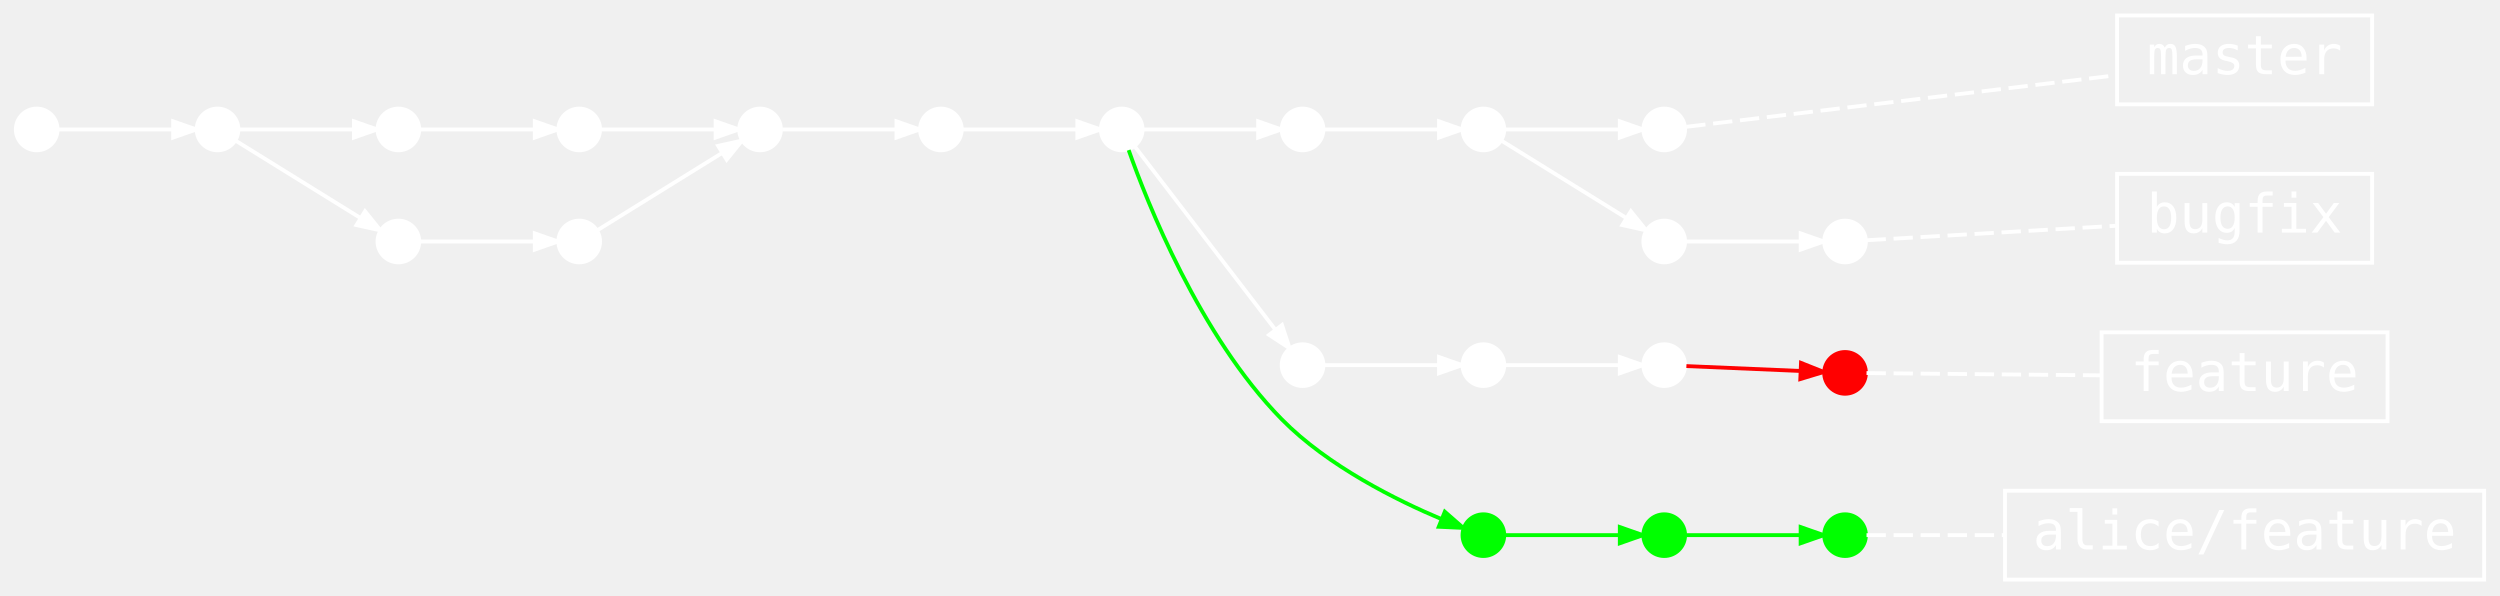
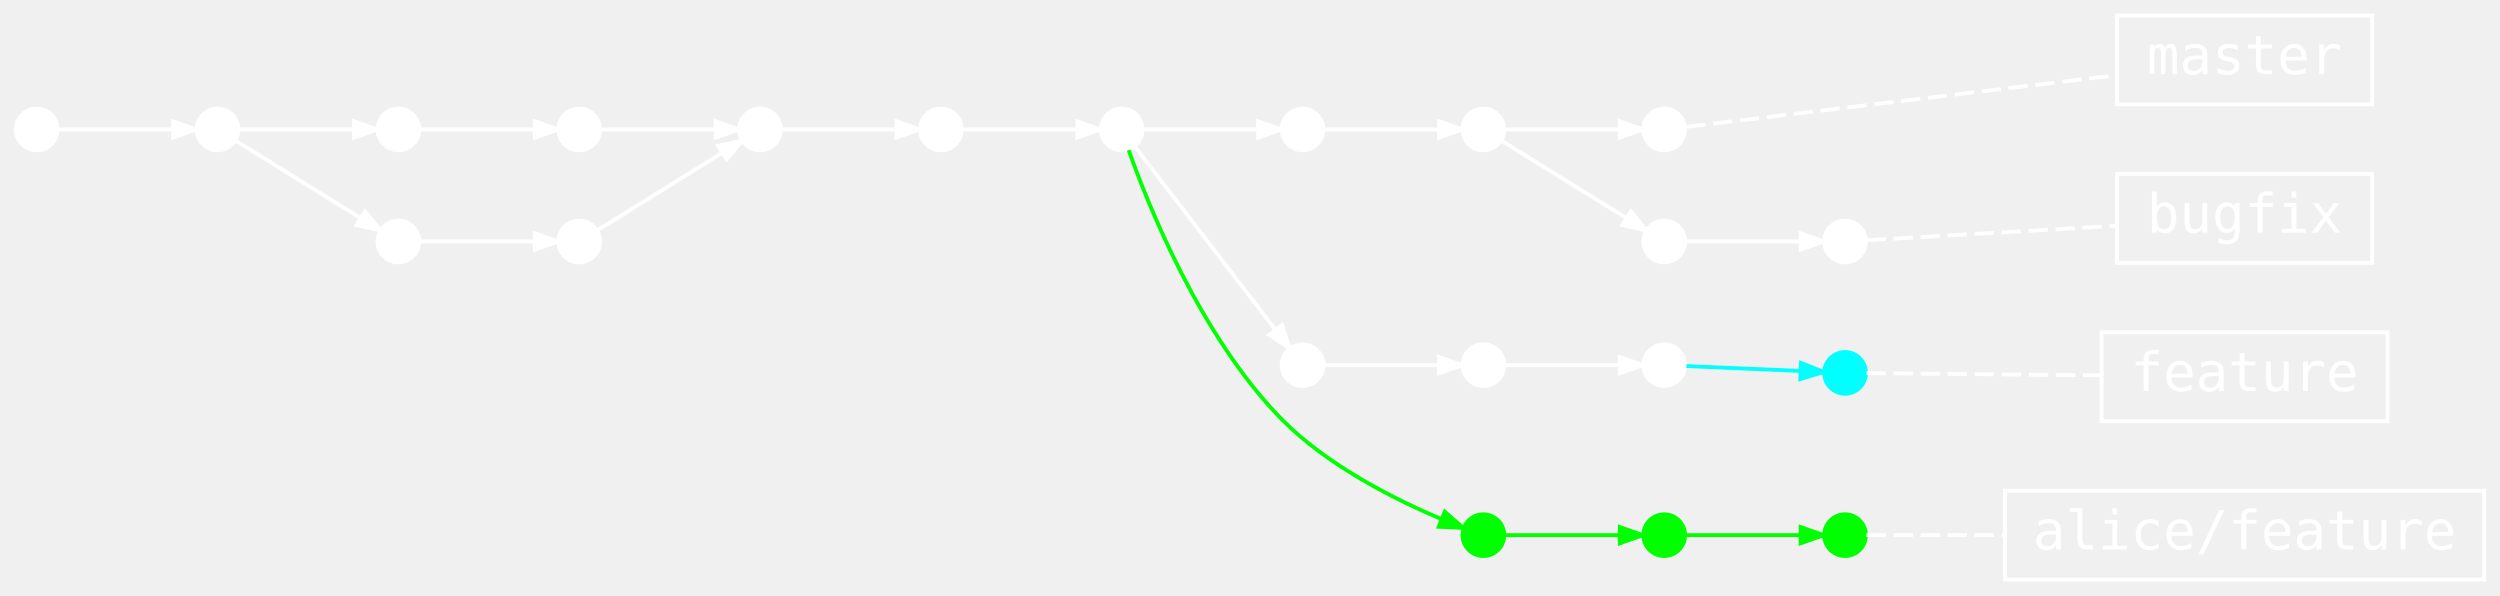
<svg xmlns="http://www.w3.org/2000/svg" width="647pt" height="154pt" viewBox="0.00 0.00 646.80 154.00">
  <g id="graph0" class="graph" transform="scale(1 1) rotate(0) translate(4 150)">
    <g id="node1" class="node">
      <ellipse fill="#ffffff" stroke="#ffffff" cx="5.4" cy="-116.5" rx="5.4" ry="5.4" />
    </g>
    <g id="node2" class="node">
      <ellipse fill="#ffffff" stroke="#ffffff" cx="52.2" cy="-116.5" rx="5.4" ry="5.4" />
    </g>
    <g id="edge1" class="edge">
      <path fill="none" stroke="#ffffff" d="M11.139,-116.5C18.445,-116.5 31.244,-116.5 40.615,-116.5" />
      <polygon fill="#ffffff" stroke="#ffffff" points="40.705,-118.6 46.705,-116.5 40.705,-114.4 40.705,-118.6" />
    </g>
    <g id="node3" class="node">
      <ellipse fill="#ffffff" stroke="#ffffff" cx="99" cy="-116.5" rx="5.4" ry="5.4" />
    </g>
    <g id="edge2" class="edge">
      <path fill="none" stroke="#ffffff" d="M57.939,-116.5C65.245,-116.5 78.044,-116.5 87.415,-116.5" />
      <polygon fill="#ffffff" stroke="#ffffff" points="87.505,-118.6 93.505,-116.5 87.505,-114.4 87.505,-118.6" />
    </g>
    <g id="node11" class="node">
      <ellipse fill="#ffffff" stroke="#ffffff" cx="99" cy="-87.5" rx="5.4" ry="5.4" />
    </g>
    <g id="edge10" class="edge">
      <path fill="none" stroke="#ffffff" d="M56.858,-113.613C64.357,-108.967 79.267,-99.728 89.189,-93.58" />
      <polygon fill="#ffffff" stroke="#ffffff" points="90.366,-95.32 94.36,-90.375 88.154,-91.75 90.366,-95.32" />
    </g>
    <g id="node4" class="node">
      <ellipse fill="#ffffff" stroke="#ffffff" cx="145.8" cy="-116.5" rx="5.4" ry="5.4" />
    </g>
    <g id="edge3" class="edge">
      <path fill="none" stroke="#ffffff" d="M104.739,-116.5C112.045,-116.5 124.844,-116.5 134.215,-116.5" />
      <polygon fill="#ffffff" stroke="#ffffff" points="134.305,-118.6 140.305,-116.5 134.305,-114.4 134.305,-118.6" />
    </g>
    <g id="node5" class="node">
      <ellipse fill="#ffffff" stroke="#ffffff" cx="192.6" cy="-116.5" rx="5.4" ry="5.4" />
    </g>
    <g id="edge4" class="edge">
      <path fill="none" stroke="#ffffff" d="M151.539,-116.5C158.845,-116.5 171.644,-116.5 181.015,-116.5" />
      <polygon fill="#ffffff" stroke="#ffffff" points="181.105,-118.6 187.105,-116.5 181.105,-114.4 181.105,-118.6" />
    </g>
    <g id="node6" class="node">
      <ellipse fill="#ffffff" stroke="#ffffff" cx="239.4" cy="-116.5" rx="5.4" ry="5.4" />
    </g>
    <g id="edge5" class="edge">
      <path fill="none" stroke="#ffffff" d="M198.339,-116.5C205.645,-116.5 218.444,-116.5 227.815,-116.5" />
      <polygon fill="#ffffff" stroke="#ffffff" points="227.905,-118.6 233.905,-116.5 227.905,-114.4 227.905,-118.6" />
    </g>
    <g id="node7" class="node">
      <ellipse fill="#ffffff" stroke="#ffffff" cx="286.2" cy="-116.5" rx="5.4" ry="5.4" />
    </g>
    <g id="edge6" class="edge">
      <path fill="none" stroke="#ffffff" d="M245.139,-116.5C252.445,-116.5 265.244,-116.5 274.615,-116.5" />
      <polygon fill="#ffffff" stroke="#ffffff" points="274.705,-118.6 280.705,-116.5 274.705,-114.4 274.705,-118.6" />
    </g>
    <g id="node8" class="node">
      <ellipse fill="#ffffff" stroke="#ffffff" cx="333" cy="-116.5" rx="5.4" ry="5.4" />
    </g>
    <g id="edge7" class="edge">
      <path fill="none" stroke="#ffffff" d="M291.939,-116.5C299.245,-116.5 312.044,-116.5 321.415,-116.5" />
      <polygon fill="#ffffff" stroke="#ffffff" points="321.505,-118.6 327.505,-116.5 321.505,-114.4 321.505,-118.6" />
    </g>
    <g id="node15" class="node">
      <ellipse fill="#ffffff" stroke="#ffffff" cx="333" cy="-55.5" rx="5.4" ry="5.4" />
    </g>
    <g id="edge17" class="edge">
      <path fill="none" stroke="#ffffff" d="M289.566,-112.113C297.121,-102.265 315.57,-78.219 325.826,-64.85" />
      <polygon fill="#ffffff" stroke="#ffffff" points="327.679,-65.886 329.665,-59.847 324.346,-63.329 327.679,-65.886" />
    </g>
    <g id="node19" class="node">
      <ellipse fill="#00ff00" stroke="#00ff00" cx="379.8" cy="-11.5" rx="5.4" ry="5.4" />
    </g>
    <g id="edge21" class="edge">
      <path fill="none" stroke="#00ff00" d="M287.998,-111.152C292.67,-97.916 306.332,-63.138 327.6,-41.5 339.594,-29.298 357.591,-20.435 369.011,-15.63" />
      <polygon fill="#00ff00" stroke="#00ff00" points="369.816,-17.569 374.599,-13.382 368.249,-13.673 369.816,-17.569" />
    </g>
    <g id="node9" class="node">
      <ellipse fill="#ffffff" stroke="#ffffff" cx="379.8" cy="-116.5" rx="5.4" ry="5.4" />
    </g>
    <g id="edge8" class="edge">
      <path fill="none" stroke="#ffffff" d="M338.739,-116.5C346.045,-116.5 358.844,-116.5 368.215,-116.5" />
      <polygon fill="#ffffff" stroke="#ffffff" points="368.305,-118.6 374.305,-116.5 368.305,-114.4 368.305,-118.6" />
    </g>
    <g id="node10" class="node">
      <ellipse fill="#ffffff" stroke="#ffffff" cx="426.6" cy="-116.5" rx="5.4" ry="5.4" />
    </g>
    <g id="edge9" class="edge">
      <path fill="none" stroke="#ffffff" d="M385.539,-116.5C392.845,-116.5 405.644,-116.5 415.015,-116.5" />
      <polygon fill="#ffffff" stroke="#ffffff" points="415.105,-118.6 421.105,-116.5 415.105,-114.4 415.105,-118.6" />
    </g>
    <g id="node13" class="node">
      <ellipse fill="#ffffff" stroke="#ffffff" cx="426.6" cy="-87.5" rx="5.4" ry="5.4" />
    </g>
    <g id="edge14" class="edge">
      <path fill="none" stroke="#ffffff" d="M384.459,-113.613C391.957,-108.967 406.867,-99.728 416.789,-93.58" />
      <polygon fill="#ffffff" stroke="#ffffff" points="417.966,-95.32 421.96,-90.375 415.754,-91.75 417.966,-95.32" />
    </g>
    <g id="node22" class="node">
      <polygon fill="none" stroke="#ffffff" points="609.8,-146 543.8,-146 543.8,-123 609.8,-123 609.8,-146" />
      <text text-anchor="middle" x="576.8" y="-130.8" font-family="monospace" font-size="14.00" fill="#ffffff">master</text>
    </g>
    <g id="edge22" class="edge">
      <path fill="none" stroke="#ffffff" stroke-dasharray="5,2" d="M432.305,-117.184C450.309,-119.341 506.912,-126.125 543.698,-130.533" />
    </g>
    <g id="node12" class="node">
      <ellipse fill="#ffffff" stroke="#ffffff" cx="145.8" cy="-87.5" rx="5.4" ry="5.4" />
    </g>
    <g id="edge11" class="edge">
      <path fill="none" stroke="#ffffff" d="M104.739,-87.5C112.045,-87.5 124.844,-87.5 134.215,-87.5" />
      <polygon fill="#ffffff" stroke="#ffffff" points="134.305,-89.6 140.305,-87.5 134.305,-85.4 134.305,-89.6" />
    </g>
    <g id="edge12" class="edge">
      <path fill="none" stroke="#ffffff" d="M150.458,-90.387C157.957,-95.033 172.867,-104.272 182.789,-110.42" />
      <polygon fill="#ffffff" stroke="#ffffff" points="181.754,-112.25 187.96,-113.625 183.966,-108.68 181.754,-112.25" />
    </g>
    <g id="node14" class="node">
      <ellipse fill="#ffffff" stroke="#ffffff" cx="473.4" cy="-87.5" rx="5.4" ry="5.4" />
    </g>
    <g id="edge13" class="edge">
      <path fill="none" stroke="#ffffff" d="M432.339,-87.5C439.645,-87.5 452.444,-87.5 461.815,-87.5" />
      <polygon fill="#ffffff" stroke="#ffffff" points="461.905,-89.6 467.905,-87.5 461.905,-85.4 461.905,-89.6" />
    </g>
    <g id="node25" class="node">
      <polygon fill="none" stroke="#ffffff" points="609.8,-105 543.8,-105 543.8,-82 609.8,-82 609.8,-105" />
      <text text-anchor="middle" x="576.8" y="-89.8" font-family="monospace" font-size="14.00" fill="#ffffff">bugfix</text>
    </g>
    <g id="edge25" class="edge">
      <path fill="none" stroke="#ffffff" stroke-dasharray="5,2" d="M478.959,-87.823C490.956,-88.519 520.079,-90.209 543.452,-91.565" />
    </g>
    <g id="node16" class="node">
      <ellipse fill="#ffffff" stroke="#ffffff" cx="379.8" cy="-55.5" rx="5.4" ry="5.4" />
    </g>
    <g id="edge15" class="edge">
      <path fill="none" stroke="#ffffff" d="M338.739,-55.5C346.045,-55.5 358.844,-55.5 368.215,-55.5" />
      <polygon fill="#ffffff" stroke="#ffffff" points="368.305,-57.6 374.305,-55.5 368.305,-53.4 368.305,-57.6" />
    </g>
    <g id="node17" class="node">
      <ellipse fill="#ffffff" stroke="#ffffff" cx="426.6" cy="-55.5" rx="5.4" ry="5.4" />
    </g>
    <g id="edge16" class="edge">
      <path fill="none" stroke="#ffffff" d="M385.539,-55.5C392.845,-55.5 405.644,-55.5 415.015,-55.5" />
      <polygon fill="#ffffff" stroke="#ffffff" points="415.105,-57.6 421.105,-55.5 415.105,-53.4 415.105,-57.6" />
    </g>
    <g id="node18" class="node">
-       <ellipse fill="#ff0000" stroke="#ff0000" cx="473.4" cy="-53.5" rx="5.4" ry="5.4" />
+       <ellipse fill="#00ffff" stroke="#00ffff" cx="473.4" cy="-53.5" rx="5.4" ry="5.4" />
    </g>
    <g id="edge18" class="edge">
-       <path fill="none" stroke="#ff0000" d="M432.339,-55.255C439.645,-54.943 452.444,-54.396 461.815,-53.995" />
-       <polygon fill="#ff0000" stroke="#ff0000" points="462,-56.089 467.905,-53.735 461.821,-51.893 462,-56.089" />
+       <path fill="none" stroke="#00ffff" d="M432.339,-55.255C439.645,-54.943 452.444,-54.396 461.815,-53.995" />
+       <polygon fill="#00ffff" stroke="#00ffff" points="462,-56.089 467.905,-53.735 461.821,-51.893 462,-56.089" />
    </g>
    <g id="node24" class="node">
      <polygon fill="none" stroke="#ffffff" points="613.8,-64 539.8,-64 539.8,-41 613.8,-41 613.8,-64" />
      <text text-anchor="middle" x="576.8" y="-48.8" font-family="monospace" font-size="14.00" fill="#ffffff">feature</text>
    </g>
    <g id="edge24" class="edge">
      <path fill="none" stroke="#ffffff" stroke-dasharray="5,2" d="M478.959,-53.446C490.327,-53.336 517.072,-53.078 539.73,-52.858" />
    </g>
    <g id="node20" class="node">
      <ellipse fill="#00ff00" stroke="#00ff00" cx="426.6" cy="-11.5" rx="5.4" ry="5.4" />
    </g>
    <g id="edge19" class="edge">
      <path fill="none" stroke="#00ff00" d="M385.539,-11.5C392.845,-11.5 405.644,-11.5 415.015,-11.5" />
      <polygon fill="#00ff00" stroke="#00ff00" points="415.105,-13.6 421.105,-11.5 415.105,-9.4 415.105,-13.6" />
    </g>
    <g id="node21" class="node">
      <ellipse fill="#00ff00" stroke="#00ff00" cx="473.4" cy="-11.5" rx="5.4" ry="5.4" />
    </g>
    <g id="edge20" class="edge">
      <path fill="none" stroke="#00ff00" d="M432.339,-11.5C439.645,-11.5 452.444,-11.5 461.815,-11.5" />
      <polygon fill="#00ff00" stroke="#00ff00" points="461.905,-13.6 467.905,-11.5 461.905,-9.4 461.905,-13.6" />
    </g>
    <g id="node23" class="node">
      <polygon fill="none" stroke="#ffffff" points="638.8,-23 514.8,-23 514.8,0 638.8,0 638.8,-23" />
      <text text-anchor="middle" x="576.8" y="-7.8" font-family="monospace" font-size="14.00" fill="#ffffff">alice/feature</text>
    </g>
    <g id="edge23" class="edge">
      <path fill="none" stroke="#ffffff" stroke-dasharray="5,2" d="M478.959,-11.5C486.258,-11.5 499.896,-11.5 514.721,-11.5" />
    </g>
  </g>
</svg>
